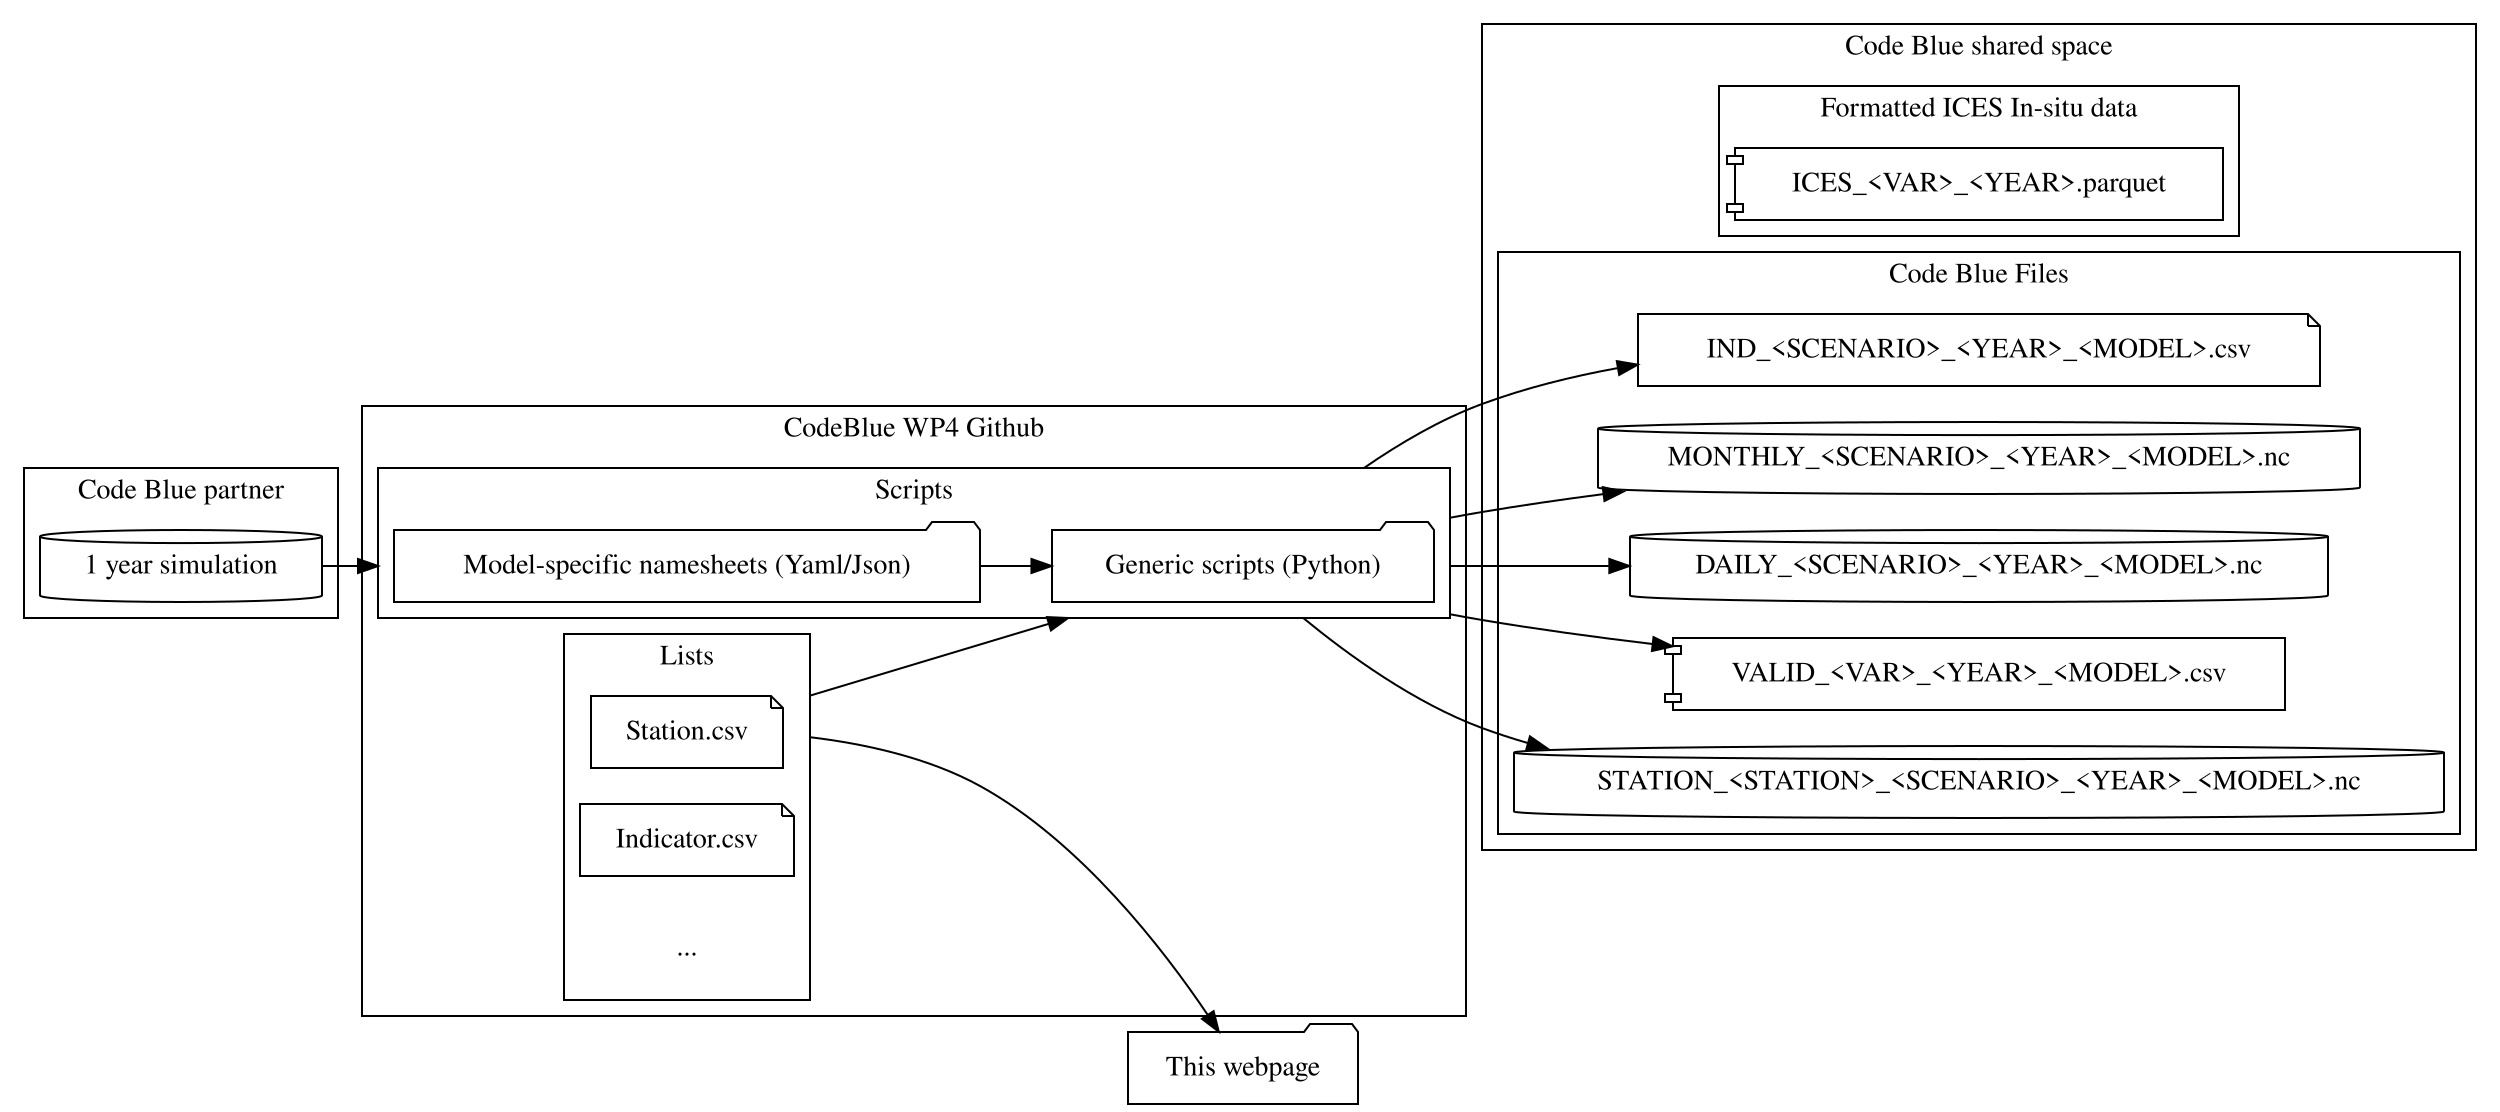
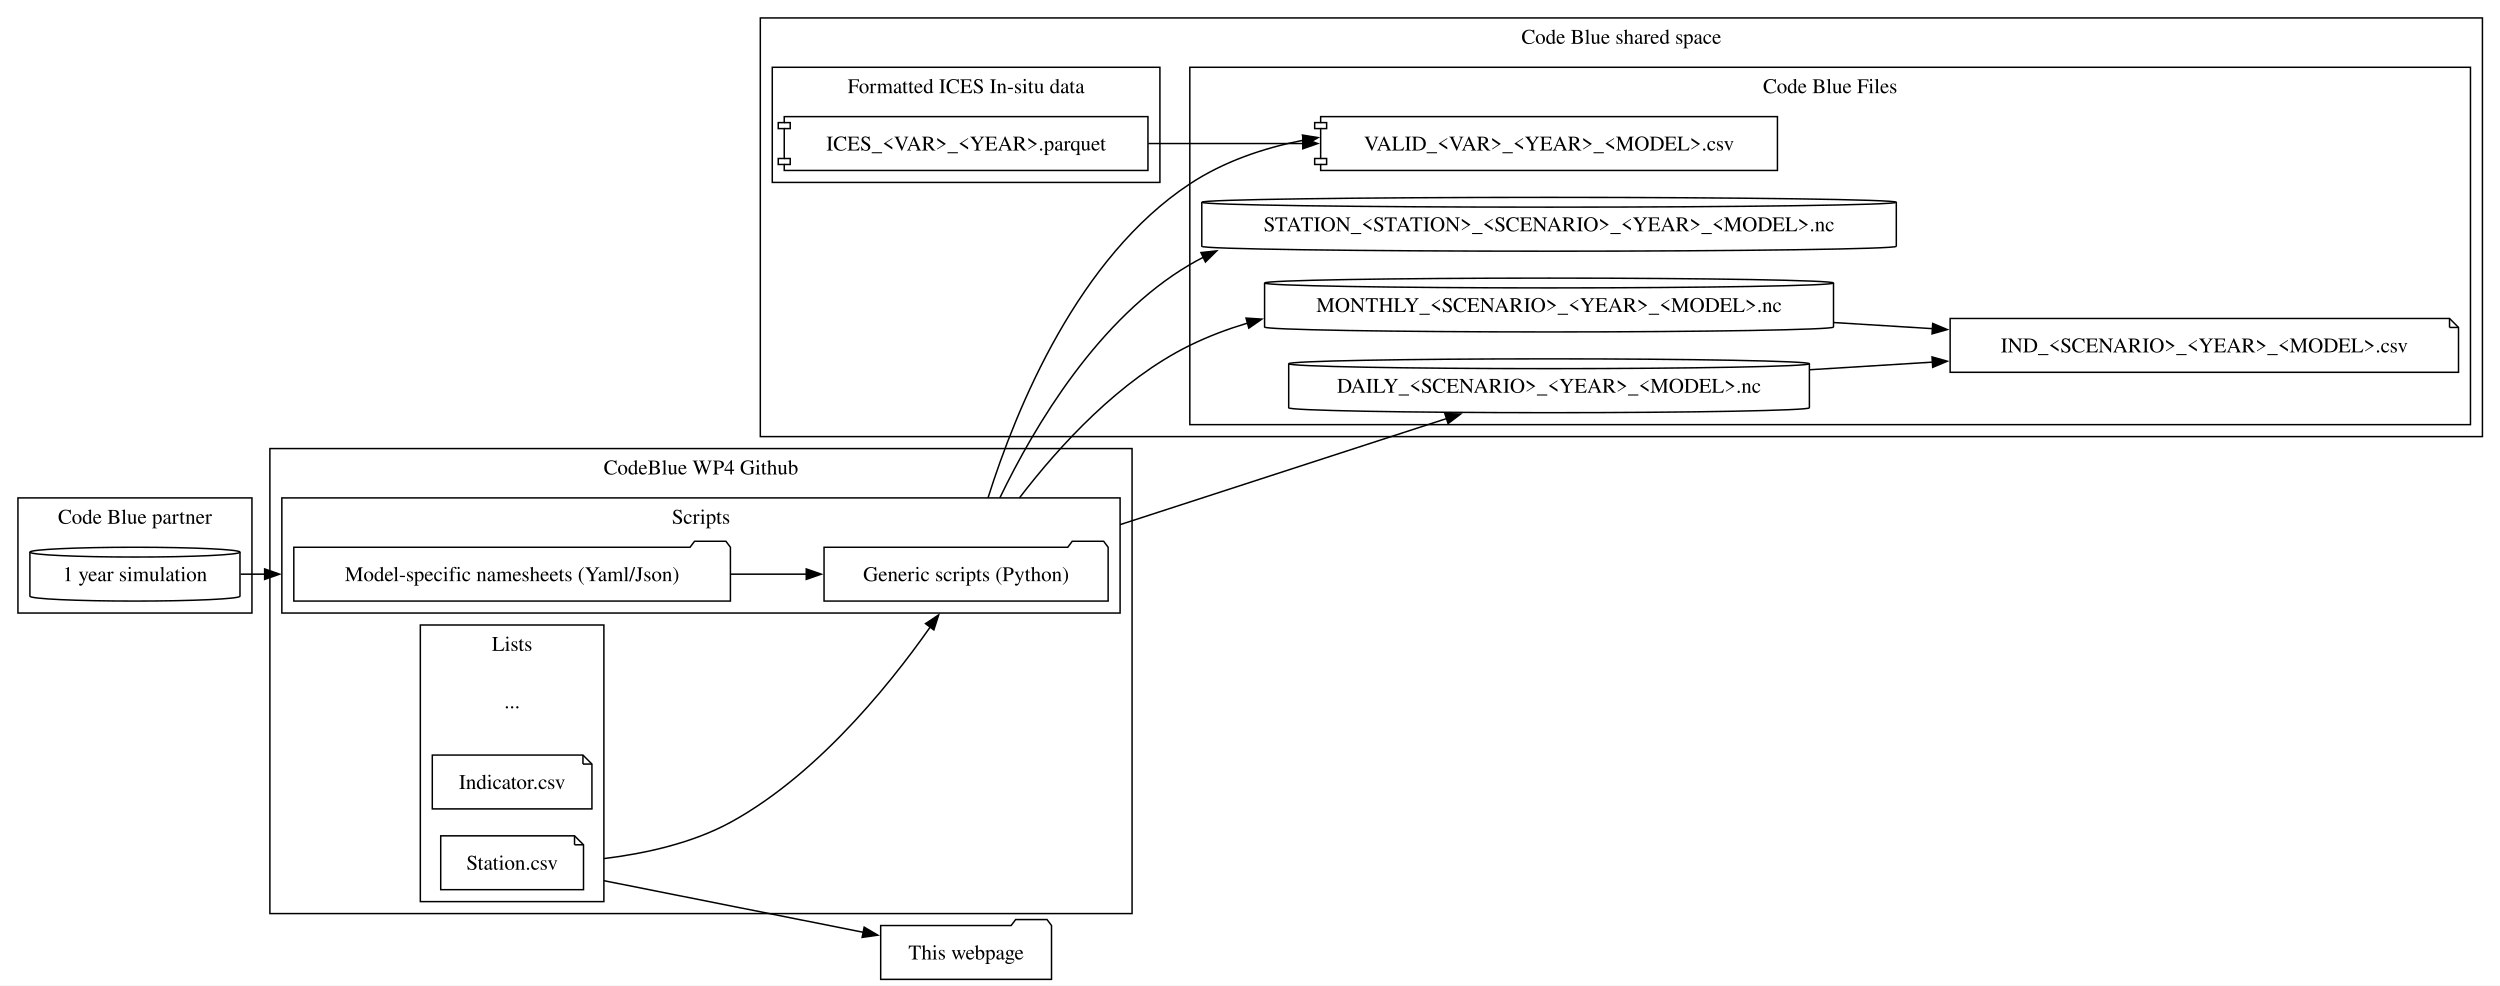
- <svg xmlns="http://www.w3.org/2000/svg" width="1250pt" height="556pt" viewBox="0.00 0.00 1250.00 556.00">
-   <g id="graph0" class="graph" transform="scale(1 1) rotate(0) translate(4 552)">
-     <polygon fill="white" stroke="transparent" points="-4,4 -4,-552 1246,-552 1246,4 -4,4" />
+ <svg xmlns="http://www.w3.org/2000/svg" width="1672pt" height="659pt" viewBox="0.00 0.00 1672.00 659.00">
+   <g id="graph0" class="graph" transform="scale(1 1) rotate(0) translate(4 655)">
+     <polygon fill="white" stroke="none" points="-4,4 -4,-655 1668.25,-655 1668.25,4 -4,4" />
    <g id="clust1" class="cluster">
-       <polygon fill="none" stroke="black" points="177,-44 177,-349 729,-349 729,-44 177,-44" />
-       <text text-anchor="middle" x="453" y="-333.8" font-family="Times,serif" font-size="14.00">CodeBlue WP4 Github</text>
+       <polygon fill="none" stroke="black" points="176.5,-44 176.5,-355 753.12,-355 753.12,-44 176.5,-44" />
+       <text xml:space="preserve" text-anchor="middle" x="464.81" y="-337.7" font-family="Times,serif" font-size="14.00">CodeBlue WP4 Github</text>
    </g>
    <g id="clust2" class="cluster">
-       <polygon fill="none" stroke="black" points="185,-243 185,-318 721,-318 721,-243 185,-243" />
-       <text text-anchor="middle" x="453" y="-302.8" font-family="Times,serif" font-size="14.00">Scripts</text>
+       <polygon fill="none" stroke="black" points="184.5,-245 184.5,-322 745.12,-322 745.12,-245 184.5,-245" />
+       <text xml:space="preserve" text-anchor="middle" x="464.81" y="-304.7" font-family="Times,serif" font-size="14.00">Scripts</text>
    </g>
    <g id="clust3" class="cluster">
-       <polygon fill="none" stroke="black" points="278,-52 278,-235 401,-235 401,-52 278,-52" />
-       <text text-anchor="middle" x="339.5" y="-219.8" font-family="Times,serif" font-size="14.00">Lists</text>
+       <polygon fill="none" stroke="black" points="277.12,-52 277.12,-237 399.88,-237 399.88,-52 277.12,-52" />
+       <text xml:space="preserve" text-anchor="middle" x="338.5" y="-219.7" font-family="Times,serif" font-size="14.00">Lists</text>
    </g>
    <g id="clust4" class="cluster">
-       <polygon fill="none" stroke="black" points="737,-127 737,-540 1234,-540 1234,-127 737,-127" />
-       <text text-anchor="middle" x="985.5" y="-524.8" font-family="Times,serif" font-size="14.00">Code Blue shared space</text>
+       <polygon fill="none" stroke="black" points="504.5,-363 504.5,-643 1656.25,-643 1656.25,-363 504.5,-363" />
+       <text xml:space="preserve" text-anchor="middle" x="1080.38" y="-625.7" font-family="Times,serif" font-size="14.00">Code Blue shared space</text>
    </g>
    <g id="clust5" class="cluster">
-       <polygon fill="none" stroke="black" points="855.5,-434 855.5,-509 1115.5,-509 1115.5,-434 855.5,-434" />
-       <text text-anchor="middle" x="985.5" y="-493.8" font-family="Times,serif" font-size="14.00">Formatted ICES In-situ data</text>
+       <polygon fill="none" stroke="black" points="512.5,-533 512.5,-610 771.75,-610 771.75,-533 512.5,-533" />
+       <text xml:space="preserve" text-anchor="middle" x="642.12" y="-592.7" font-family="Times,serif" font-size="14.00">Formatted ICES In-situ data</text>
    </g>
    <g id="clust6" class="cluster">
-       <polygon fill="none" stroke="black" points="745,-135 745,-426 1226,-426 1226,-135 745,-135" />
-       <text text-anchor="middle" x="985.5" y="-410.8" font-family="Times,serif" font-size="14.00">Code Blue Files</text>
+       <polygon fill="none" stroke="black" points="791.75,-371 791.75,-610 1648.25,-610 1648.25,-371 791.75,-371" />
+       <text xml:space="preserve" text-anchor="middle" x="1220" y="-592.7" font-family="Times,serif" font-size="14.00">Code Blue Files</text>
    </g>
    <g id="clust7" class="cluster">
-       <polygon fill="none" stroke="black" points="8,-243 8,-318 165,-318 165,-243 8,-243" />
-       <text text-anchor="middle" x="86.5" y="-302.8" font-family="Times,serif" font-size="14.00">Code Blue partner</text>
+       <polygon fill="none" stroke="black" points="8,-245 8,-322 164.5,-322 164.5,-245 8,-245" />
+       <text xml:space="preserve" text-anchor="middle" x="86.25" y="-304.7" font-family="Times,serif" font-size="14.00">Code Blue partner</text>
    </g>
    <g id="node1" class="node">
-       <polygon fill="none" stroke="black" points="713,-287 710,-291 689,-291 686,-287 522,-287 522,-251 713,-251 713,-287" />
-       <text text-anchor="middle" x="617.5" y="-265.3" font-family="Times,serif" font-size="14.00">Generic scripts (Python)</text>
+       <polygon fill="none" stroke="black" points="737.12,-289 734.12,-293 713.12,-293 710.12,-289 547.12,-289 547.12,-253 737.12,-253 737.12,-289" />
+       <text xml:space="preserve" text-anchor="middle" x="642.12" y="-266.32" font-family="Times,serif" font-size="14.00">Generic scripts (Python)</text>
+     </g>
+     <g id="node8" class="node">
+       <path fill="none" stroke="black" d="M1222.25,-465.73C1222.25,-467.53 1136.98,-469 1032,-469 927.02,-469 841.75,-467.53 841.75,-465.73 841.75,-465.73 841.75,-436.27 841.75,-436.27 841.75,-434.47 927.02,-433 1032,-433 1136.98,-433 1222.25,-434.47 1222.25,-436.27 1222.25,-436.27 1222.25,-465.73 1222.25,-465.73" />
+       <path fill="none" stroke="black" d="M1222.25,-465.73C1222.25,-463.92 1136.98,-462.45 1032,-462.45 927.02,-462.45 841.75,-463.92 841.75,-465.73" />
+       <text xml:space="preserve" text-anchor="middle" x="1032" y="-446.32" font-family="Times,serif" font-size="14.00">MONTHLY_&lt;SCENARIO&gt;_&lt;YEAR&gt;_&lt;MODEL&gt;.nc</text>
+     </g>
+     <g id="edge3" class="edge">
+       <path fill="none" stroke="black" d="M677.8,-322C704.57,-356.95 744.89,-401.01 791.75,-424 804.04,-430.03 817.1,-434.96 830.53,-438.97" />
+       <polygon fill="black" stroke="black" points="829.34,-442.27 839.92,-441.59 831.22,-435.53 829.34,-442.27" />
+     </g>
+     <g id="node9" class="node">
+       <path fill="none" stroke="black" d="M1206.12,-411.73C1206.12,-413.53 1128.08,-415 1032,-415 935.92,-415 857.88,-413.53 857.88,-411.73 857.88,-411.73 857.88,-382.27 857.88,-382.27 857.88,-380.47 935.92,-379 1032,-379 1128.08,-379 1206.12,-380.47 1206.12,-382.27 1206.12,-382.27 1206.12,-411.73 1206.12,-411.73" />
+       <path fill="none" stroke="black" d="M1206.12,-411.73C1206.12,-409.92 1128.08,-408.45 1032,-408.45 935.92,-408.45 857.88,-409.92 857.88,-411.73" />
+       <text xml:space="preserve" text-anchor="middle" x="1032" y="-392.32" font-family="Times,serif" font-size="14.00">DAILY_&lt;SCENARIO&gt;_&lt;YEAR&gt;_&lt;MODEL&gt;.nc</text>
+     </g>
+     <g id="edge4" class="edge">
+       <path fill="none" stroke="black" d="M745.12,-304.13C814.15,-326.56 903.4,-355.55 963.67,-375.13" />
+       <polygon fill="black" stroke="black" points="962.32,-378.37 972.91,-378.13 964.48,-371.71 962.32,-378.37" />
+     </g>
+     <g id="node10" class="node">
+       <polygon fill="none" stroke="black" points="1184.75,-577 879.25,-577 879.25,-573 875.25,-573 875.25,-569 879.25,-569 879.25,-549 875.25,-549 875.25,-545 879.25,-545 879.25,-541 1184.75,-541 1184.75,-577" />
+       <polyline fill="none" stroke="black" points="879.25,-573 883.25,-573 883.25,-569 879.25,-569" />
+       <polyline fill="none" stroke="black" points="879.25,-549 883.25,-549 883.25,-545 879.25,-545" />
+       <text xml:space="preserve" text-anchor="middle" x="1032" y="-554.33" font-family="Times,serif" font-size="14.00">VALID_&lt;VAR&gt;_&lt;YEAR&gt;_&lt;MODEL&gt;.csv</text>
+     </g>
+     <g id="edge5" class="edge">
+       <path fill="none" stroke="black" d="M656.78,-322C676,-382.98 717.31,-482.93 791.75,-532 814.37,-546.91 840.88,-556 867.85,-561.26" />
+       <polygon fill="black" stroke="black" points="867.07,-564.68 877.52,-562.96 868.28,-557.79 867.07,-564.68" />
+     </g>
+     <g id="node11" class="node">
+       <path fill="none" stroke="black" d="M1264.25,-519.73C1264.25,-521.53 1160.15,-523 1032,-523 903.85,-523 799.75,-521.53 799.75,-519.73 799.75,-519.73 799.75,-490.27 799.75,-490.27 799.75,-488.47 903.85,-487 1032,-487 1160.15,-487 1264.25,-488.47 1264.25,-490.27 1264.25,-490.27 1264.25,-519.73 1264.25,-519.73" />
+       <path fill="none" stroke="black" d="M1264.25,-519.73C1264.25,-517.92 1160.15,-516.45 1032,-516.45 903.85,-516.45 799.75,-517.92 799.75,-519.73" />
+       <text xml:space="preserve" text-anchor="middle" x="1032" y="-500.32" font-family="Times,serif" font-size="14.00">STATION_&lt;STATION&gt;_&lt;SCENARIO&gt;_&lt;YEAR&gt;_&lt;MODEL&gt;.nc</text>
+     </g>
+     <g id="edge6" class="edge">
+       <path fill="none" stroke="black" d="M664.68,-322C688.24,-370.88 730.93,-442.35 791.75,-478 794.76,-479.77 797.83,-481.45 800.96,-483.04" />
+       <polygon fill="black" stroke="black" points="799.19,-486.08 809.73,-487.22 802.2,-479.76 799.19,-486.08" />
+     </g>
+     <g id="node2" class="node">
+       <polygon fill="none" stroke="black" points="484.5,-289 481.5,-293 460.5,-293 457.5,-289 192.5,-289 192.5,-253 484.5,-253 484.5,-289" />
+       <text xml:space="preserve" text-anchor="middle" x="338.5" y="-266.32" font-family="Times,serif" font-size="14.00">Model-specific namesheets (Yaml/Json)</text>
+     </g>
+     <g id="edge11" class="edge">
+       <path fill="none" stroke="black" d="M484.57,-271C501.74,-271 519,-271 535.48,-271" />
+       <polygon fill="black" stroke="black" points="535.23,-274.5 545.23,-271 535.23,-267.5 535.23,-274.5" />
+     </g>
+     <g id="node3" class="node">
+       <polygon fill="none" stroke="black" points="380.25,-96 290.75,-96 290.75,-60 386.25,-60 386.25,-90 380.25,-96" />
+       <polyline fill="none" stroke="black" points="380.25,-96 380.25,-90" />
+       <polyline fill="none" stroke="black" points="386.25,-90 380.25,-90" />
+       <text xml:space="preserve" text-anchor="middle" x="338.5" y="-73.33" font-family="Times,serif" font-size="14.00">Station.csv</text>
+     </g>
+     <g id="edge10" class="edge">
+       <path fill="none" stroke="black" d="M399.87,-80.77C427.07,-84.09 458.77,-90.97 484.5,-105 546.29,-138.7 597.74,-205.55 623.45,-243.33" />
+       <polygon fill="black" stroke="black" points="614.98,-237.92 623.8,-243.79 620.56,-233.7 614.98,-237.92" />
+     </g>
+     <g id="node13" class="node">
+       <polygon fill="none" stroke="black" points="699.25,-36 696.25,-40 675.25,-40 672.25,-36 585,-36 585,0 699.25,0 699.25,-36" />
+       <text xml:space="preserve" text-anchor="middle" x="642.12" y="-13.32" font-family="Times,serif" font-size="14.00">This webpage</text>
+     </g>
+     <g id="edge2" class="edge">
+       <path fill="none" stroke="black" d="M399.87,-65.99C450.06,-56.01 521.42,-41.81 573.52,-31.45" />
+       <polygon fill="black" stroke="black" points="573.96,-34.93 583.08,-29.55 572.59,-28.06 573.96,-34.93" />
+     </g>
+     <g id="node4" class="node">
+       <polygon fill="none" stroke="black" points="385.88,-150 285.12,-150 285.12,-114 391.88,-114 391.88,-144 385.88,-150" />
+       <polyline fill="none" stroke="black" points="385.88,-150 385.88,-144" />
+       <polyline fill="none" stroke="black" points="391.88,-144 385.88,-144" />
+       <text xml:space="preserve" text-anchor="middle" x="338.5" y="-127.33" font-family="Times,serif" font-size="14.00">Indicator.csv</text>
+     </g>
+     <g id="node5" class="node">
+       <text xml:space="preserve" text-anchor="middle" x="338.5" y="-181.32" font-family="Times,serif" font-size="14.00"> ... </text>
+     </g>
+     <g id="node6" class="node">
+       <polygon fill="none" stroke="black" points="763.75,-577 520.5,-577 520.5,-573 516.5,-573 516.5,-569 520.5,-569 520.5,-549 516.5,-549 516.5,-545 520.5,-545 520.5,-541 763.75,-541 763.75,-577" />
+       <polyline fill="none" stroke="black" points="520.5,-573 524.5,-573 524.5,-569 520.5,-569" />
+       <polyline fill="none" stroke="black" points="520.5,-549 524.5,-549 524.5,-545 520.5,-545" />
+       <text xml:space="preserve" text-anchor="middle" x="642.12" y="-554.33" font-family="Times,serif" font-size="14.00">ICES_&lt;VAR&gt;_&lt;YEAR&gt;.parquet</text>
+     </g>
+     <g id="edge9" class="edge">
+       <path fill="none" stroke="black" d="M763.99,-559C796.79,-559 832.86,-559 867.59,-559" />
+       <polygon fill="black" stroke="black" points="867.3,-562.5 877.3,-559 867.3,-555.5 867.3,-562.5" />
    </g>
    <g id="node7" class="node">
-       <polygon fill="none" stroke="black" points="1150,-395 815,-395 815,-359 1156,-359 1156,-389 1150,-395" />
-       <polyline fill="none" stroke="black" points="1150,-395 1150,-389 " />
-       <polyline fill="none" stroke="black" points="1156,-389 1150,-389 " />
-       <text text-anchor="middle" x="985.5" y="-373.3" font-family="Times,serif" font-size="14.00">IND_&lt;SCENARIO&gt;_&lt;YEAR&gt;_&lt;MODEL&gt;.csv</text>
-     </g>
-     <g id="edge3" class="edge">
-       <path fill="none" stroke="black" d="M677.98,-318C695.95,-330.42 716.41,-342.39 737,-350 758.46,-357.93 781.63,-363.74 804.88,-367.96" />
-       <polygon fill="black" stroke="black" points="804.4,-371.43 814.85,-369.68 805.59,-364.53 804.4,-371.43" />
-     </g>
-     <g id="node8" class="node">
-       <path fill="none" stroke="black" d="M1176,-337.73C1176,-339.53 1090.61,-341 985.5,-341 880.39,-341 795,-339.53 795,-337.73 795,-337.73 795,-308.27 795,-308.27 795,-306.47 880.39,-305 985.5,-305 1090.61,-305 1176,-306.47 1176,-308.27 1176,-308.27 1176,-337.73 1176,-337.73" />
-       <path fill="none" stroke="black" d="M1176,-337.73C1176,-335.92 1090.61,-334.45 985.5,-334.45 880.39,-334.45 795,-335.92 795,-337.73" />
-       <text text-anchor="middle" x="985.5" y="-319.3" font-family="Times,serif" font-size="14.00">MONTHLY_&lt;SCENARIO&gt;_&lt;YEAR&gt;_&lt;MODEL&gt;.nc</text>
-     </g>
-     <g id="edge4" class="edge">
-       <path fill="none" stroke="black" d="M721,-293.12C726.4,-294.15 731.76,-295.12 737,-296 756.6,-299.29 777.14,-302.27 797.65,-304.94" />
-       <polygon fill="black" stroke="black" points="797.36,-308.43 807.72,-306.23 798.24,-301.49 797.36,-308.43" />
-     </g>
-     <g id="node9" class="node">
-       <path fill="none" stroke="black" d="M1160,-283.73C1160,-285.53 1081.79,-287 985.5,-287 889.21,-287 811,-285.53 811,-283.73 811,-283.73 811,-254.27 811,-254.27 811,-252.47 889.21,-251 985.5,-251 1081.79,-251 1160,-252.47 1160,-254.27 1160,-254.27 1160,-283.73 1160,-283.73" />
-       <path fill="none" stroke="black" d="M1160,-283.73C1160,-281.92 1081.79,-280.45 985.5,-280.45 889.21,-280.45 811,-281.92 811,-283.73" />
-       <text text-anchor="middle" x="985.5" y="-265.3" font-family="Times,serif" font-size="14.00">DAILY_&lt;SCENARIO&gt;_&lt;YEAR&gt;_&lt;MODEL&gt;.nc</text>
-     </g>
-     <g id="edge5" class="edge">
-       <path fill="none" stroke="black" d="M721,-269C745.82,-269 773.1,-269 800.42,-269" />
-       <polygon fill="black" stroke="black" points="800.66,-272.5 810.66,-269 800.66,-265.5 800.66,-272.5" />
-     </g>
-     <g id="node10" class="node">
-       <polygon fill="none" stroke="black" points="1138.5,-233 832.5,-233 832.5,-229 828.5,-229 828.5,-225 832.5,-225 832.5,-205 828.5,-205 828.5,-201 832.5,-201 832.5,-197 1138.5,-197 1138.5,-233" />
-       <polyline fill="none" stroke="black" points="832.5,-229 836.5,-229 836.5,-225 832.5,-225 " />
-       <polyline fill="none" stroke="black" points="832.5,-205 836.5,-205 836.5,-201 832.5,-201 " />
-       <text text-anchor="middle" x="985.5" y="-211.3" font-family="Times,serif" font-size="14.00">VALID_&lt;VAR&gt;_&lt;YEAR&gt;_&lt;MODEL&gt;.csv</text>
-     </g>
-     <g id="edge6" class="edge">
-       <path fill="none" stroke="black" d="M721,-244.88C726.4,-243.85 731.76,-242.88 737,-242 764.45,-237.39 793.76,-233.39 822.25,-229.99" />
-       <polygon fill="black" stroke="black" points="822.76,-233.45 832.29,-228.81 821.95,-226.5 822.76,-233.45" />
-     </g>
-     <g id="node11" class="node">
-       <path fill="none" stroke="black" d="M1218,-175.73C1218,-177.53 1113.79,-179 985.5,-179 857.21,-179 753,-177.53 753,-175.73 753,-175.73 753,-146.27 753,-146.27 753,-144.47 857.21,-143 985.5,-143 1113.79,-143 1218,-144.47 1218,-146.27 1218,-146.27 1218,-175.73 1218,-175.73" />
-       <path fill="none" stroke="black" d="M1218,-175.73C1218,-173.92 1113.79,-172.45 985.5,-172.45 857.21,-172.45 753,-173.92 753,-175.73" />
-       <text text-anchor="middle" x="985.5" y="-157.3" font-family="Times,serif" font-size="14.00">STATION_&lt;STATION&gt;_&lt;SCENARIO&gt;_&lt;YEAR&gt;_&lt;MODEL&gt;.nc</text>
+       <polygon fill="none" stroke="black" points="1634.25,-442 1300.25,-442 1300.25,-406 1640.25,-406 1640.25,-436 1634.25,-442" />
+       <polyline fill="none" stroke="black" points="1634.25,-442 1634.25,-436" />
+       <polyline fill="none" stroke="black" points="1640.25,-436 1634.25,-436" />
+       <text xml:space="preserve" text-anchor="middle" x="1470.25" y="-419.32" font-family="Times,serif" font-size="14.00">IND_&lt;SCENARIO&gt;_&lt;YEAR&gt;_&lt;MODEL&gt;.csv</text>
    </g>
    <g id="edge7" class="edge">
-       <path fill="none" stroke="black" d="M647.61,-243C670.29,-224.35 703.46,-200.4 737,-188 744.41,-185.26 752.03,-182.77 759.78,-180.52" />
-       <polygon fill="black" stroke="black" points="760.96,-183.82 769.67,-177.78 759.09,-177.08 760.96,-183.82" />
-     </g>
-     <g id="node2" class="node">
-       <polygon fill="none" stroke="black" points="486,-287 483,-291 462,-291 459,-287 193,-287 193,-251 486,-251 486,-287" />
-       <text text-anchor="middle" x="339.5" y="-265.3" font-family="Times,serif" font-size="14.00">Model-specific namesheets (Yaml/Json)</text>
-     </g>
-     <g id="edge9" class="edge">
-       <path fill="none" stroke="black" d="M486.18,-269C494.75,-269 503.27,-269 511.63,-269" />
-       <polygon fill="black" stroke="black" points="511.73,-272.5 521.73,-269 511.73,-265.5 511.73,-272.5" />
-     </g>
-     <g id="node3" class="node">
-       <polygon fill="none" stroke="black" points="381.5,-204 291.5,-204 291.5,-168 387.5,-168 387.5,-198 381.5,-204" />
-       <polyline fill="none" stroke="black" points="381.5,-204 381.5,-198 " />
-       <polyline fill="none" stroke="black" points="387.5,-198 381.5,-198 " />
-       <text text-anchor="middle" x="339.5" y="-182.3" font-family="Times,serif" font-size="14.00">Station.csv</text>
+       <path fill="none" stroke="black" d="M1222.44,-439.28C1244.37,-437.92 1266.7,-436.54 1288.51,-435.19" />
+       <polygon fill="black" stroke="black" points="1288.59,-438.69 1298.35,-434.58 1288.15,-431.7 1288.59,-438.69" />
    </g>
    <g id="edge8" class="edge">
-       <path fill="none" stroke="black" d="M401,-204.19C435.92,-214.69 480.64,-228.14 520.28,-240.06" />
-       <polygon fill="black" stroke="black" points="519.47,-243.47 530.05,-243 521.48,-236.77 519.47,-243.47" />
-     </g>
-     <g id="node13" class="node">
-       <polygon fill="none" stroke="black" points="675,-36 672,-40 651,-40 648,-36 560,-36 560,0 675,0 675,-36" />
-       <text text-anchor="middle" x="617.5" y="-14.3" font-family="Times,serif" font-size="14.00">This webpage</text>
-     </g>
-     <g id="edge2" class="edge">
-       <path fill="none" stroke="black" d="M401,-183.4C428.33,-180.12 460.2,-173.22 486,-159 536.2,-131.33 577.81,-77.27 599.74,-44.72" />
-       <polygon fill="black" stroke="black" points="602.81,-46.43 605.39,-36.15 596.96,-42.57 602.81,-46.43" />
-     </g>
-     <g id="node4" class="node">
-       <polygon fill="none" stroke="black" points="387,-150 286,-150 286,-114 393,-114 393,-144 387,-150" />
-       <polyline fill="none" stroke="black" points="387,-150 387,-144 " />
-       <polyline fill="none" stroke="black" points="393,-144 387,-144 " />
-       <text text-anchor="middle" x="339.5" y="-128.3" font-family="Times,serif" font-size="14.00">Indicator.csv</text>
-     </g>
-     <g id="node5" class="node">
-       <text text-anchor="middle" x="339.5" y="-74.3" font-family="Times,serif" font-size="14.00"> ... </text>
-     </g>
-     <g id="node6" class="node">
-       <polygon fill="none" stroke="black" points="1107.5,-478 863.5,-478 863.5,-474 859.5,-474 859.5,-470 863.5,-470 863.5,-450 859.5,-450 859.5,-446 863.5,-446 863.5,-442 1107.5,-442 1107.5,-478" />
-       <polyline fill="none" stroke="black" points="863.5,-474 867.5,-474 867.5,-470 863.5,-470 " />
-       <polyline fill="none" stroke="black" points="863.5,-450 867.5,-450 867.5,-446 863.5,-446 " />
-       <text text-anchor="middle" x="985.5" y="-456.3" font-family="Times,serif" font-size="14.00">ICES_&lt;VAR&gt;_&lt;YEAR&gt;.parquet</text>
+       <path fill="none" stroke="black" d="M1206.36,-407.73C1233.42,-409.4 1261.44,-411.14 1288.66,-412.82" />
+       <polygon fill="black" stroke="black" points="1288.15,-416.3 1298.34,-413.42 1288.58,-409.31 1288.15,-416.3" />
    </g>
    <g id="node12" class="node">
-       <path fill="none" stroke="black" d="M157,-283.73C157,-285.53 125.4,-287 86.5,-287 47.6,-287 16,-285.53 16,-283.73 16,-283.73 16,-254.27 16,-254.27 16,-252.47 47.6,-251 86.5,-251 125.4,-251 157,-252.47 157,-254.27 157,-254.27 157,-283.73 157,-283.73" />
-       <path fill="none" stroke="black" d="M157,-283.73C157,-281.92 125.4,-280.45 86.5,-280.45 47.6,-280.45 16,-281.92 16,-283.73" />
-       <text text-anchor="middle" x="86.5" y="-265.3" font-family="Times,serif" font-size="14.00">1 year simulation</text>
+       <path fill="none" stroke="black" d="M156.5,-285.73C156.5,-287.53 125.01,-289 86.25,-289 47.49,-289 16,-287.53 16,-285.73 16,-285.73 16,-256.27 16,-256.27 16,-254.47 47.49,-253 86.25,-253 125.01,-253 156.5,-254.47 156.5,-256.27 156.5,-256.27 156.5,-285.73 156.5,-285.73" />
+       <path fill="none" stroke="black" d="M156.5,-285.73C156.5,-283.92 125.01,-282.45 86.25,-282.45 47.49,-282.45 16,-283.92 16,-285.73" />
+       <text xml:space="preserve" text-anchor="middle" x="86.25" y="-266.32" font-family="Times,serif" font-size="14.00">1 year simulation</text>
    </g>
    <g id="edge1" class="edge">
-       <path fill="none" stroke="black" d="M157.08,-269C165.31,-269 173.93,-269 182.77,-269" />
-       <polygon fill="black" stroke="black" points="175,-272.5 185,-269 175,-265.5 175,-272.5" />
+       <path fill="none" stroke="black" d="M156.96,-271C164.61,-271 172.62,-271 180.81,-271" />
+       <polygon fill="black" stroke="black" points="172.99,-274.5 182.99,-271 172.99,-267.5 172.99,-274.5" />
    </g>
  </g>
</svg>
